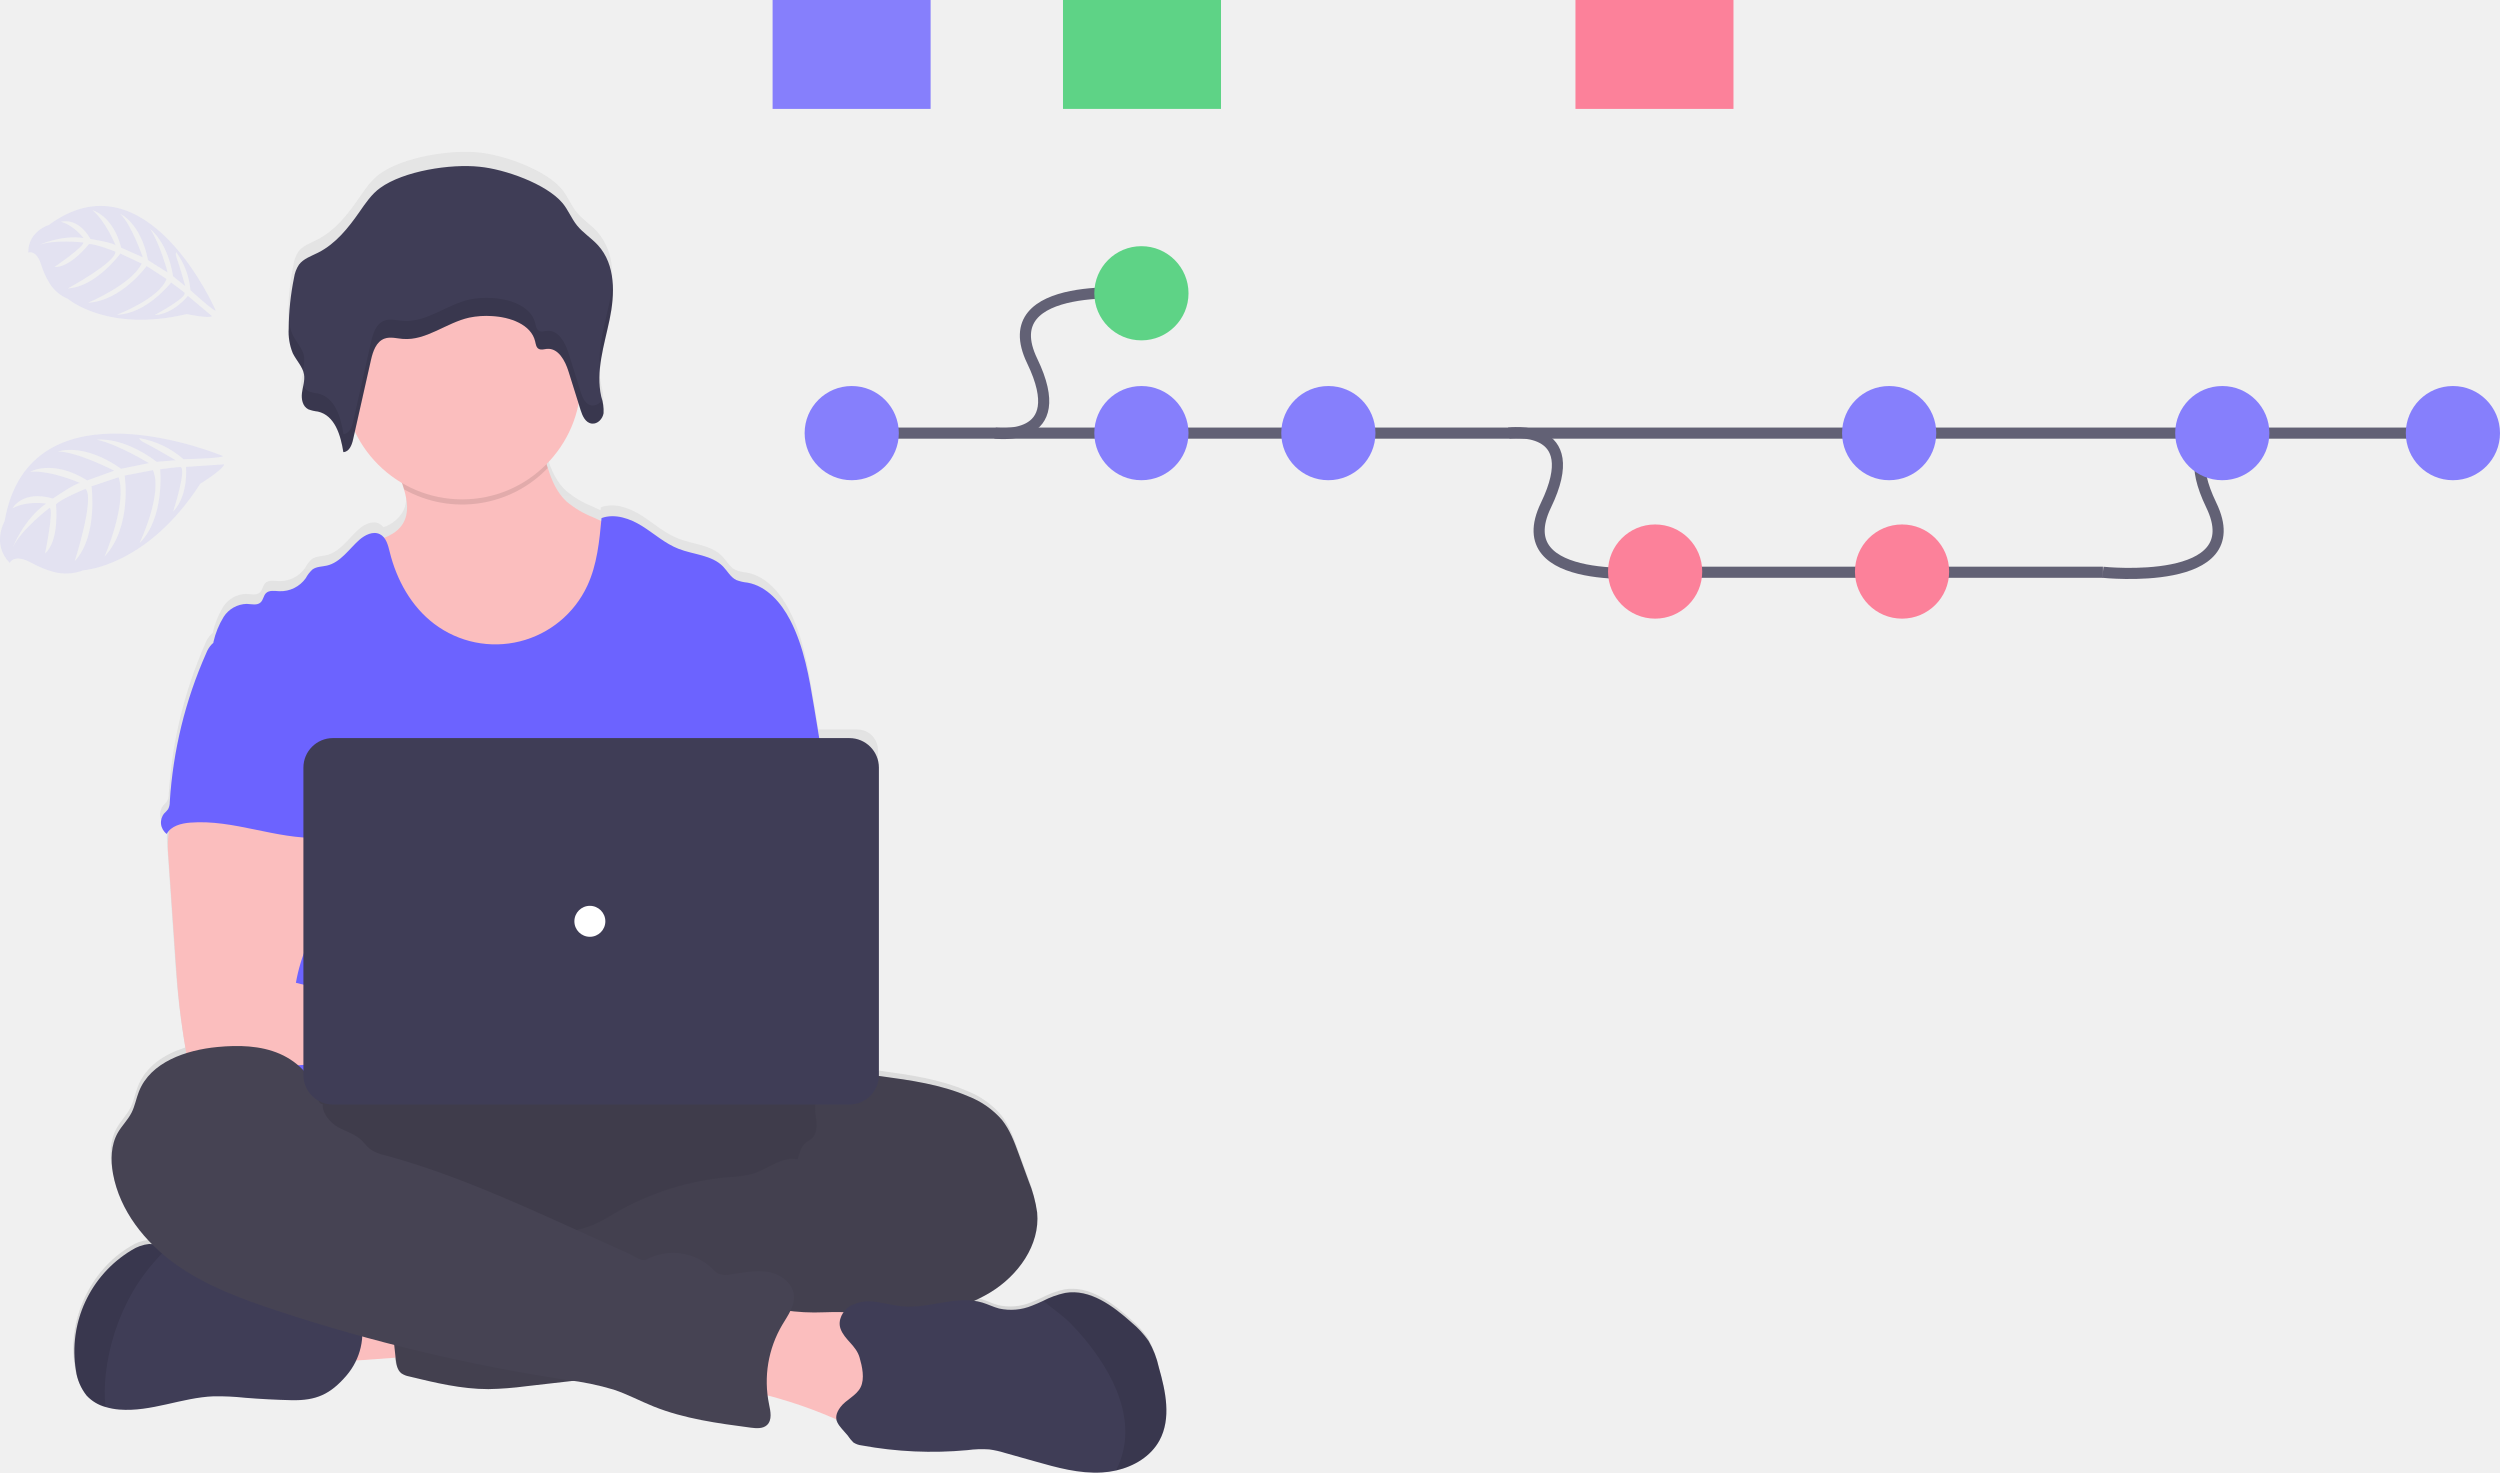
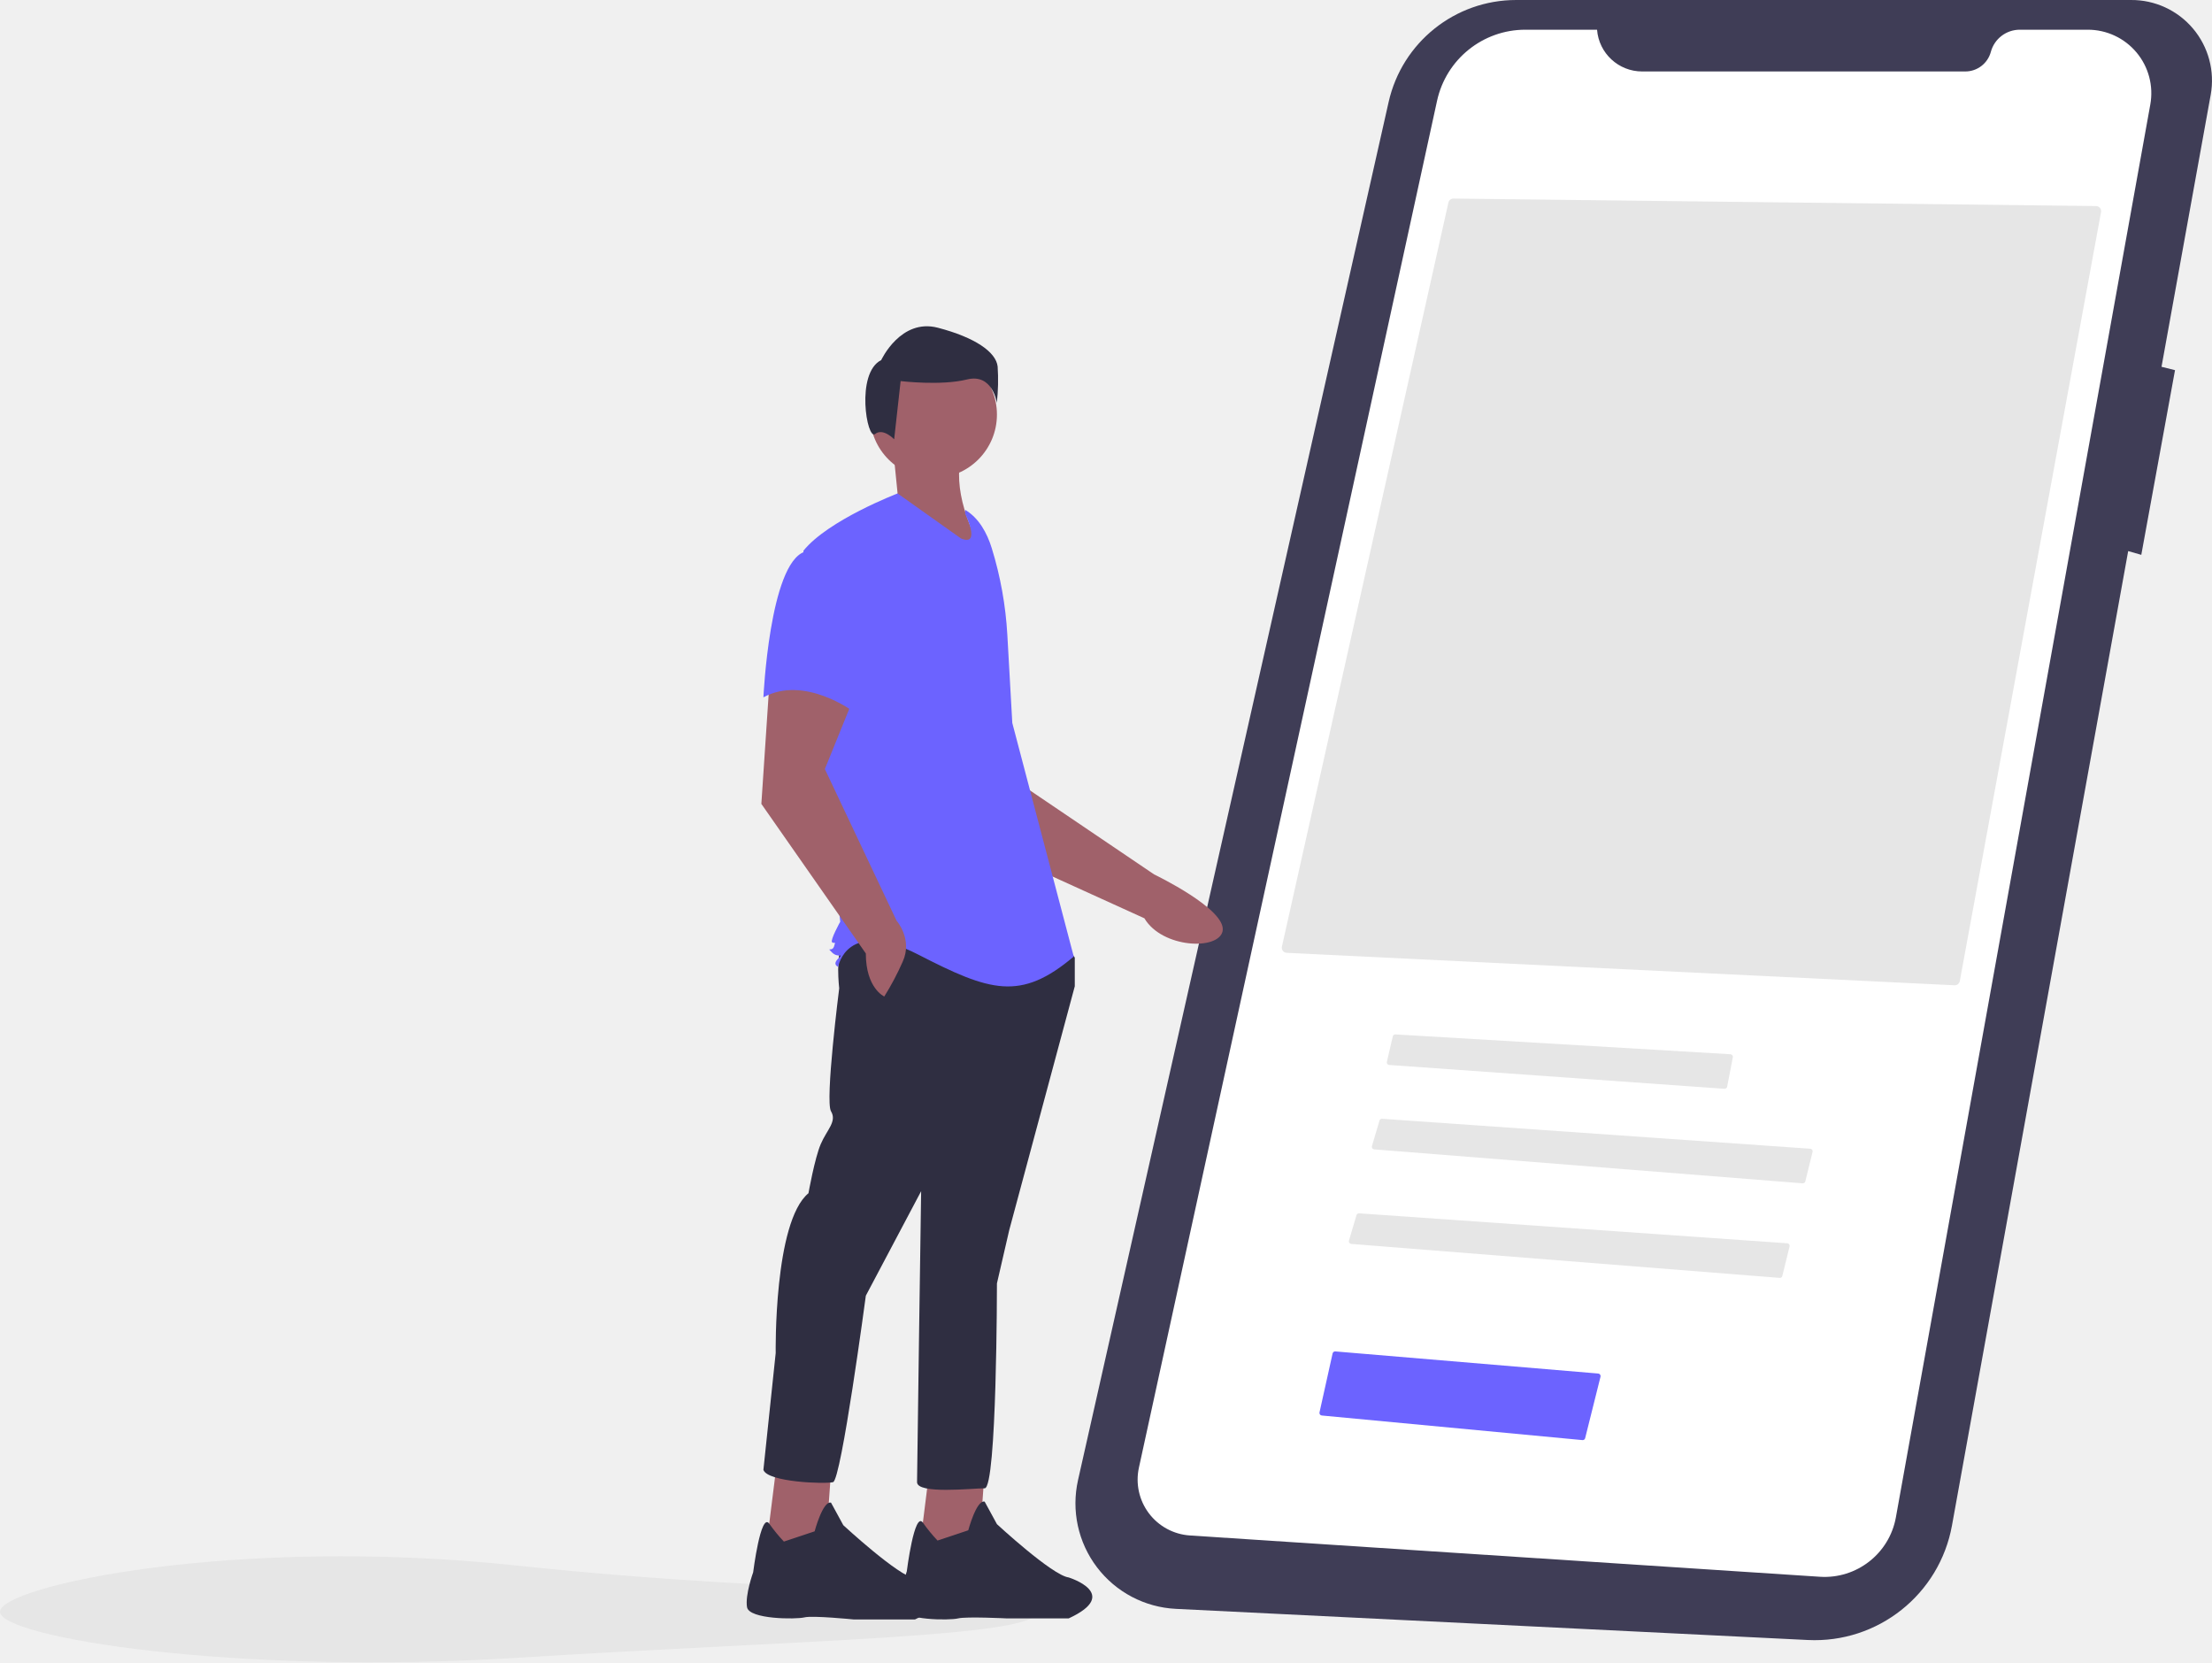
- <svg xmlns="http://www.w3.org/2000/svg" viewBox="0 0 674.38 397.257">
-   <defs>
-     <style>.a{fill:url(#a);}.b{fill:#fbbebe;}.c{fill:#464353;}.d,.i{opacity:0.1;}.e{fill:#6c63ff;}.f{opacity:0.05;}.g{fill:#3f3d56;}.h{fill:#fff;}.j{opacity:0.8;}.k{fill:none;stroke:#3f3d56;stroke-miterlimit:10;stroke-width:3px;}.l{fill:#3acc6c;}.m{fill:#ff6584;}</style>
-     <linearGradient id="a" x1="0.5" y1="1" x2="0.5" gradientUnits="objectBoundingBox">
-       <stop offset="0" stop-color="gray" stop-opacity="0.251" />
-       <stop offset="0.54" stop-color="gray" stop-opacity="0.122" />
-       <stop offset="1" stop-color="gray" stop-opacity="0.102" />
-     </linearGradient>
-   </defs>
-   <g transform="translate(-0.003 -85.389)">
-     <path class="a" d="M401.908,612.036a26.42,26.42,0,0,0-2.785-7.261,25.429,25.429,0,0,0-4.56-4.991c-5.047-4.581-11.243-9.231-17.933-8.075a23.943,23.943,0,0,0-5.945,2.172c-.975.453-1.956.905-2.959,1.288a14.738,14.738,0,0,1-8.925.78c-1.532-.411-2.959-1.149-4.469-1.608a14.163,14.163,0,0,0-2.193-.473,37.35,37.35,0,0,0,4.24-2.235c7.5-4.595,13.491-12.9,12.656-21.783a35.963,35.963,0,0,0-2.325-8.667l-2.673-7.393c-1.156-3.2-2.353-6.467-4.462-9.127a23.093,23.093,0,0,0-9.14-6.474c-7.414-3.223-15.517-4.358-23.516-5.458l-.557-.077V446.241a5.569,5.569,0,0,0-5.569-5.569H310.281q-.7-4.26-1.392-8.507c-1.323-8.082-2.694-16.311-6.418-23.586-2.437-4.762-6.314-9.308-11.542-10.24a11.2,11.2,0,0,1-3-.7c-1.532-.752-2.367-2.423-3.543-3.655-3.035-3.181-7.971-3.23-12.036-4.873-3.592-1.427-6.53-4.114-9.8-6.182s-7.337-3.536-10.957-2.193a7.344,7.344,0,0,1-.077.787l-2.325-1.072a25.613,25.613,0,0,1-7.073-4.26c-2.583-2.437-3.961-5.667-5.033-9.1-.111-.355-.216-.7-.327-1.079a32.322,32.322,0,0,0,8.66-16.534l.564,1.831a12.157,12.157,0,0,0,.446,1.211,4.776,4.776,0,0,0,1.392,1.97,2.472,2.472,0,0,0,.585.341,2.437,2.437,0,0,0,.6.153,2.228,2.228,0,0,0,.863-.063,3.293,3.293,0,0,0,2.088-1.935,4.176,4.176,0,0,0,.244-.849,4.391,4.391,0,0,0,.049-.529v-.724a1.358,1.358,0,0,0-.035-.348v-.181a2.026,2.026,0,0,0-.07-.411c-.028-.132,0-.077,0-.111-.035-.174-.077-.355-.111-.529v-.132c0-.042-.063-.285-.1-.432s-.049-.188-.07-.285v-.042h0c-.07-.278-.132-.55-.195-.828a23.933,23.933,0,0,1-.383-7.351,78.715,78.715,0,0,1,1.991-10.686l.146-.634c.056-.244.111-.487.16-.738.111-.5.223-1,.327-1.511h0l.251-1.281.188-1.142V324.1a33,33,0,0,0,.244-7.818h0a16.452,16.452,0,0,0-3.919-9.83c-1.747-1.942-4.052-3.376-5.674-5.416-1.518-1.907-2.374-4.26-3.947-6.133-4.344-5.186-15.5-9.182-22.339-9.878-7.839-.794-20.5,1.211-26.823,5.841-2.339,1.706-3.94,4.177-5.569,6.516-2.993,4.351-6.391,8.695-11.187,11.138-1.81.919-3.885,1.615-5.089,3.216a8.7,8.7,0,0,0-1.358,3.606,71.5,71.5,0,0,0-1.434,13.77h0v1.74a12.691,12.691,0,0,0,1.086,5.033c.111.237.237.466.369.7l.084.146a27.692,27.692,0,0,1,2.228,3.794,5.026,5.026,0,0,1,.341,1.156,8.521,8.521,0,0,1-.195,3.049h0a2.678,2.678,0,0,1-.09.459l-.063.3a.587.587,0,0,1-.056.306c-.056.3-.1.6-.146.891h0a6.265,6.265,0,0,0,.153,2.409,3.168,3.168,0,0,0,1.545,2.088,4.526,4.526,0,0,0,1.253.39c.439.077.884.125,1.316.223a6.494,6.494,0,0,1,1.594.592,6.417,6.417,0,0,1,1.344.863,7.656,7.656,0,0,1,.578.585,9.745,9.745,0,0,1,.989,1.351q.223.369.418.752a17.176,17.176,0,0,1,1.19,3.147c.181.647.334,1.3.466,1.956.063.292.118.585.167.87s.1.578.139.863h0a2.028,2.028,0,0,0,.557-.111,3.762,3.762,0,0,0,1.914-2.715c.056-.195.1-.383.146-.571.16-.7.327-1.462.487-2.193a32.281,32.281,0,0,0,12.7,13.993c.195.578.383,1.149.55,1.733.912,3.154,1.351,6.453-.23,9.21a9.745,9.745,0,0,1-5.138,4,3.4,3.4,0,0,0-1.149-.975c-1.831-.919-4.031.195-5.569,1.566-2.785,2.52-5.054,6.133-8.716,6.961-1.323.306-2.785.244-3.885,1.051a9.05,9.05,0,0,0-1.8,2.367,8.3,8.3,0,0,1-7.122,3.55c-1.274-.063-2.785-.355-3.655.578-.647.7-.7,1.8-1.392,2.457-.933.919-2.464.473-3.766.418a7.525,7.525,0,0,0-6.2,3.55,23.2,23.2,0,0,0-2.785,6.961v.042a4.976,4.976,0,0,0-.508.425,7.344,7.344,0,0,0-1.538,2.492,118.95,118.95,0,0,0-9.816,40.5,4.177,4.177,0,0,1-.446,1.963,9.658,9.658,0,0,1-1.023,1.114,3.905,3.905,0,0,0,.647,5.569,4.384,4.384,0,0,1,.745-.989c-.077.32-.146.633-.195.919a24.706,24.706,0,0,0-.077,6.126q.989,14.508,2,28.995c.188,2.736.376,5.465.627,8.194q.731,7.922,2.088,15.782a6.8,6.8,0,0,0,.153.7c-5.674,1.8-10.721,5.061-12.844,10.5-.738,1.88-1.072,3.926-1.977,5.729-1,1.977-2.631,3.557-3.717,5.493-1.873,3.328-1.956,7.407-1.274,11.138,1.316,7.275,5.249,13.777,10.442,19.068h-.7a10.889,10.889,0,0,0-4.755,1.706c-10.985,6.418-17.265,20.188-14.974,32.761a14.055,14.055,0,0,0,2.882,6.822,10.8,10.8,0,0,0,5.068,3.1,17.608,17.608,0,0,0,3.738.7c8.563.7,16.854-3.272,25.437-3.606a68.219,68.219,0,0,1,8.514.4q6.2.515,12.426.654c6.746.16,10.54-1.636,14.842-6.676a18.171,18.171,0,0,0,2.624-4.135c3.662-.209,7.706-.529,10.63-.766l.042.4c.16,1.392.4,2.993,1.518,3.871a5.3,5.3,0,0,0,2.088.856c7.031,1.727,14.146,3.481,21.386,3.481a90.293,90.293,0,0,0,10.157-.78l12.719-1.469a63.357,63.357,0,0,1,10.93,2.381c3.676,1.246,7.108,3.1,10.7,4.567,8.354,3.383,17.334,4.595,26.231,5.778,1.518.2,3.258.341,4.379-.7,1.448-1.392.968-3.717.557-5.667-.167-.8-.292-1.6-.39-2.409a122,122,0,0,1,17.571,6.1l1,.439c.292,1.518,1.692,2.729,3.035,4.365a11.135,11.135,0,0,0,1.538,1.907,5.132,5.132,0,0,0,2.207.794,102.9,102.9,0,0,0,28.493,1.288,29.146,29.146,0,0,1,5.876-.2,25.464,25.464,0,0,1,4.246.954l8.054,2.311c5.938,1.7,12.016,3.418,18.177,3.035a23.256,23.256,0,0,0,3.71-.536c4.873-1.128,9.412-3.85,11.751-8.229C405.215,625.9,403.69,618.58,401.908,612.036Z" transform="translate(-89.524 -158.501)" />
-     <path class="b" d="M205.03,745.4c-1.469-3.342-2.861-7.184-1.392-10.526a8.945,8.945,0,0,1,4.629-4.351,22.276,22.276,0,0,1,6.265-1.545A87.438,87.438,0,0,1,234.9,728.7c.494,3.912-.55,7.88-1.448,11.661-.814,3.481-1.281,4-4.873,4.177C226.255,744.66,205.58,746.63,205.03,745.4Z" transform="translate(-117.996 -293.221)" />
-     <ellipse class="c" cx="99.55" cy="27.846" rx="99.55" ry="27.846" transform="translate(49.476 373.944)" />
-     <ellipse class="d" cx="99.55" cy="27.846" rx="99.55" ry="27.846" transform="translate(49.476 373.944)" />
-     <path class="b" d="M291.085,444.6a30.972,30.972,0,0,1-15.97,14.508,40.084,40.084,0,0,1-12.677,2.409,36.111,36.111,0,0,1-13.993-1.706c-5.959-2.158-10.909-6.572-14.619-11.716s-6.265-11.02-8.486-16.944c-1.17-3.084-2.283-6.37-1.733-9.628,3.585-.814,7.511-2.012,9.363-5.193,1.58-2.729,1.142-6,.23-9.12-.258-.884-.557-1.761-.856-2.6-.7-2.019-3.1-5.855-1.392-7.581,1.065-1.093,5.527-1.65,7.066-2.36,4.741-2.186,9.113-5.346,14.32-6.384,4.5-.9,9.154-.056,13.651.877a4.49,4.49,0,0,1,1.685.606,4.052,4.052,0,0,1,1.253,1.88c1.281,3.119,2.033,6.565,3.063,9.816,1.072,3.4,2.45,6.6,5.033,9.015a25.694,25.694,0,0,0,7.08,4.219l6.168,2.826a8.11,8.11,0,0,1,2.917,1.887,7.386,7.386,0,0,1,1.392,3.787,35.378,35.378,0,0,1-3.495,21.407Z" transform="translate(-124.21 -189.811)" />
-     <path class="d" d="M274.971,401.461a32.023,32.023,0,0,1-38.755,5.75c-.258-.884-.557-1.761-.856-2.6-.7-2.019-3.1-5.855-1.392-7.581,1.065-1.093,5.527-1.65,7.066-2.36,4.741-2.186,9.113-5.346,14.32-6.384,4.5-.9,9.154-.056,13.652.877a4.49,4.49,0,0,1,1.685.606,4.052,4.052,0,0,1,1.253,1.88C273.189,394.764,273.941,398.21,274.971,401.461Z" transform="translate(-127.22 -189.811)" />
-     <circle class="b" cx="32.023" cy="32.023" r="32.023" transform="translate(92.638 156.049)" />
-     <path class="e" d="M328.237,493.4l-2.631-15.942c-1.33-8-2.7-16.151-6.419-23.356-2.443-4.72-6.321-9.217-11.549-10.15a11.174,11.174,0,0,1-3.007-.7c-1.532-.738-2.367-2.395-3.543-3.62-3.035-3.147-7.978-3.2-12.043-4.8-3.592-1.392-6.53-4.072-9.8-6.119s-7.344-3.481-10.964-2.172c-.585,6.231-1.2,12.6-3.85,18.274A27.345,27.345,0,0,1,223.174,455.1c-6.2-4.671-10.178-11.876-12.029-19.416-.453-1.838-.968-3.947-2.659-4.79-1.831-.919-4.031.195-5.569,1.545-2.785,2.5-5.061,6.077-8.723,6.92-1.323.306-2.785.244-3.885,1.044a8.841,8.841,0,0,0-1.81,2.346,8.354,8.354,0,0,1-7.122,3.523c-1.274-.063-2.785-.355-3.655.571-.647.7-.7,1.782-1.392,2.43-.94.912-2.464.466-3.773.418a7.612,7.612,0,0,0-6.2,3.481,22.453,22.453,0,0,0-2.785,6.864c7.609,16.944,14.57,33.91,22.179,50.854a4.337,4.337,0,0,1,.55,2.088,5.089,5.089,0,0,1-.947,2.089c-3.731,5.994-3.613,13.533-3.2,20.578s.912,14.487-2.235,20.8c-.856,1.733-1.97,3.321-2.785,5.054-1.907,3.926-2.6,16.485-1.483,20.7H333.034c-3-8.249-1.859-24.8-1.232-33.561.439-6.126-.7-12.245-1.183-18.371C329.553,517.76,330.305,505.891,328.237,493.4Z" transform="translate(-106.011 -201.402)" />
-     <path class="b" d="M146.149,544.865a24.644,24.644,0,0,0-.084,6.077l2,28.73c.188,2.708.376,5.409.627,8.11.48,5.242,1.2,10.442,2.088,15.636a2.785,2.785,0,0,0,2.854,2.708c8.806,1.866,17.9,1.789,26.892,1.281,13.714-.766,27.407-2.513,41.143-2.214,3.536.077,7.658,0,9.8-2.785s.9-7.289-1.9-9.537-6.6-2.785-10.192-2.785c-4.755-.049-9.509.627-14.25.348a70.6,70.6,0,0,1-12.823-2.36l-11.835-2.945a45.621,45.621,0,0,1,3.112-10.366c2.325-6.036,4.5-12.273,4.539-18.74s-2.395-13.269-7.692-16.972c-4.358-3.042-9.969-3.606-15.281-3.481-3.864.111-10.54-.815-14.069.7C148.286,537.493,146.671,542.129,146.149,544.865Z" transform="translate(-100.647 -234.626)" />
-     <path class="c" d="M356.9,643.11c2.318-.884,4.873-.564,7.358-.23,8,1.093,16.116,2.214,23.53,5.409a23.1,23.1,0,0,1,9.147,6.412c2.088,2.638,3.307,5.869,4.462,9.05l2.673,7.324a35.255,35.255,0,0,1,2.332,8.584c.835,8.765-5.158,17.028-12.7,21.581s-16.415,6.175-25.061,7.873-17.327,3.578-25.939,5.569a104.427,104.427,0,0,1-12.2,2.4c-9.217,1.044-18.852-.494-27.609,2.555-3.481,1.218-6.9,3.028-10.512,3.871a65.389,65.389,0,0,1-7.268,1.107l-16.575,1.894a90.416,90.416,0,0,1-10.164.78c-7.24,0-14.362-1.713-21.393-3.425a5.41,5.41,0,0,1-2.088-.842c-1.114-.877-1.357-2.43-1.518-3.836q-1.065-9.335-1.866-18.692c-.167-2.026-.292-4.219.815-5.924,1.392-2.088,4.107-2.743,6.586-3.147a171.867,171.867,0,0,1,31.8-2.207c4.045-4.045,10.714-4.066,16.011-6.265a47.62,47.62,0,0,0,5.646-3.07,73.791,73.791,0,0,1,31-9.795,28.856,28.856,0,0,0,6.342-.9c4.1-1.274,7.839-4.741,12.05-3.892.522-1.441.884-3.369,2.088-4.358.6-.508,1.337-.849,1.887-1.392,1.163-1.177,1.267-3.028,1.093-4.671s-.564-3.328-.139-4.929a6.815,6.815,0,0,1,.773-1.719C349.552,644.614,352.705,642.762,356.9,643.11Z" transform="translate(-126.622 -267.182)" />
-     <path class="f" d="M356.9,643.11c2.318-.884,4.873-.564,7.358-.23,8,1.093,16.116,2.214,23.53,5.409a23.1,23.1,0,0,1,9.147,6.412c2.088,2.638,3.307,5.869,4.462,9.05l2.673,7.324a35.255,35.255,0,0,1,2.332,8.584c.835,8.765-5.158,17.028-12.7,21.581s-16.415,6.175-25.061,7.873-17.327,3.578-25.939,5.569a104.427,104.427,0,0,1-12.2,2.4c-9.217,1.044-18.852-.494-27.609,2.555-3.481,1.218-6.9,3.028-10.512,3.871a65.389,65.389,0,0,1-7.268,1.107l-16.575,1.894a90.416,90.416,0,0,1-10.164.78c-7.24,0-14.362-1.713-21.393-3.425a5.41,5.41,0,0,1-2.088-.842c-1.114-.877-1.357-2.43-1.518-3.836q-1.065-9.335-1.866-18.692c-.167-2.026-.292-4.219.815-5.924,1.392-2.088,4.107-2.743,6.586-3.147a171.867,171.867,0,0,1,31.8-2.207c4.045-4.045,10.714-4.066,16.011-6.265a47.62,47.62,0,0,0,5.646-3.07,73.791,73.791,0,0,1,31-9.795,28.856,28.856,0,0,0,6.342-.9c4.1-1.274,7.839-4.741,12.05-3.892.522-1.441.884-3.369,2.088-4.358.6-.508,1.337-.849,1.887-1.392,1.163-1.177,1.267-3.028,1.093-4.671s-.564-3.328-.139-4.929a6.815,6.815,0,0,1,.773-1.719C349.552,644.614,352.705,642.762,356.9,643.11Z" transform="translate(-126.622 -267.182)" />
-     <path class="g" d="M183.065,743.565c-4.309,4.991-8.1,6.773-14.849,6.613q-6.224-.146-12.433-.647a69.767,69.767,0,0,0-8.521-.4c-8.59.334-16.882,4.267-25.451,3.578a18.042,18.042,0,0,1-3.738-.7A10.881,10.881,0,0,1,113,748.939a13.866,13.866,0,0,1-2.882-6.76A31.845,31.845,0,0,1,125.1,709.732a10.986,10.986,0,0,1,4.762-1.692,11.285,11.285,0,0,1,4.817,1.058l.1.042a36.43,36.43,0,0,1,11.932,7.964,6.725,6.725,0,0,0,1.824,1.469,6.266,6.266,0,0,0,2.151.4l9.147.578a21.675,21.675,0,0,1,4.595.633,36.525,36.525,0,0,1,4.831,2.089c4.922,2.2,10.38,2.785,15.7,3.634a2.347,2.347,0,0,1,1.392.557,2.179,2.179,0,0,1,.432.9,17.759,17.759,0,0,1-3.717,16.193Z" transform="translate(-89.627 -287.085)" />
-     <path class="d" d="M134.78,709.15a54.924,54.924,0,0,0-9.154,11.445,57.279,57.279,0,0,0-7.477,22.653,42.048,42.048,0,0,0-.077,8.778A10.88,10.88,0,0,1,113,748.949a13.866,13.866,0,0,1-2.882-6.76A31.845,31.845,0,0,1,125.1,709.742a10.984,10.984,0,0,1,4.762-1.692,11.286,11.286,0,0,1,4.817,1.058Z" transform="translate(-89.627 -287.088)" />
-     <path class="b" d="M390.912,733.939c5.117-.139,10.86-.4,14.619,3.049,3.585,3.258,4.059,8.632,4.3,13.471l.272,5.618a11.222,11.222,0,0,1-.536,5.068c-1.225,2.785-4.588,4.128-7.658,3.968s-5.889-1.5-8.695-2.715a122.315,122.315,0,0,0-23.669-7.456q.4-5.827,1.323-11.6c.425-2.666.494-7.129,2.276-9.342,1.887-2.339,4.344-1.072,6.906-.64a55.437,55.437,0,0,0,10.867.578Z" transform="translate(-168.595 -294.557)" />
-     <path class="c" d="M181.125,646.707c0,.7-1.093,0-1.19-.745-.766-5.632-5.235-10.275-10.442-12.531s-11.138-2.374-16.777-1.838c-8.528.808-18.1,4.072-21.219,12.043-.738,1.866-1.072,3.885-1.977,5.674-1,1.963-2.638,3.529-3.724,5.437-1.873,3.3-1.949,7.344-1.274,11.076,1.817,9.955,8.625,18.469,16.875,24.365s17.891,9.419,27.5,12.593A476.993,476.993,0,0,0,246.869,721.4a74.926,74.926,0,0,1,12.726,2.625c3.676,1.232,7.115,3.077,10.707,4.525,8.354,3.355,17.341,4.553,26.245,5.729,1.518.195,3.258.334,4.379-.7,1.448-1.344.968-3.683.557-5.611a30.178,30.178,0,0,1,3.557-21.414c1.49-2.506,3.425-5.075,3.147-7.978-.334-3.383-3.7-5.778-7.059-6.321s-6.767.258-10.136.7a5.43,5.43,0,0,1-3.446-.341,6.886,6.886,0,0,1-1.351-1.2,15.267,15.267,0,0,0-17.78-2.485c-1.246.7-3.133-.856-4.428-1.441l-14.64-6.627c-16.819-7.609-33.722-15.253-51.515-20.07a10.82,10.82,0,0,1-3.968-1.65c-.884-.7-1.518-1.643-2.332-2.416-1.775-1.678-4.247-2.346-6.377-3.536S180.637,649.1,181.125,646.707Z" transform="translate(-94.028 -263.776)" />
-     <path class="g" d="M492.142,766.686c-2.339,4.337-6.878,7.038-11.751,8.152a23.322,23.322,0,0,1-3.717.529c-6.161.383-12.245-1.323-18.183-3.007l-8.061-2.269a25.45,25.45,0,0,0-4.247-.947,29.141,29.141,0,0,0-5.876.2,104.138,104.138,0,0,1-28.542-1.281,5.032,5.032,0,0,1-2.207-.787,10.963,10.963,0,0,1-1.539-1.887c-2.193-2.638-4.553-4.177-1.956-7.658,1.5-2.019,4.274-3.028,5.437-5.346s.418-5.611-.272-8.006c-.94-3.307-4.031-4.734-5.138-7.769-.828-2.29.564-4.95,2.659-6.2a11.047,11.047,0,0,1,7.1-1.023c2.416.32,4.783,1,7.212,1.19,7.143.571,14.445-3.112,21.3-1.037,1.511.459,2.938,1.19,4.469,1.594a14.863,14.863,0,0,0,8.932-.773c1-.376,1.984-.828,2.959-1.274a23.829,23.829,0,0,1,5.952-2.151c6.69-1.149,12.893,3.481,17.94,8a25.367,25.367,0,0,1,4.56,4.943,24.813,24.813,0,0,1,2.785,7.191C493.806,753.515,495.33,760.768,492.142,766.686Z" transform="translate(-179.347 -292.775)" />
-     <path class="d" d="M516.509,766.667c-2.339,4.337-6.878,7.038-11.751,8.152a22.757,22.757,0,0,0,2.471-11.946c-.418-6.62-3.328-12.858-7.038-18.358a65.023,65.023,0,0,0-7.755-9.447c-2.214-2.228-4.936-4-7.317-6.036a23.821,23.821,0,0,1,5.952-2.151c6.69-1.149,12.893,3.481,17.94,8a25.363,25.363,0,0,1,4.56,4.943,24.811,24.811,0,0,1,2.785,7.191C518.173,753.5,519.7,760.75,516.509,766.667Z" transform="translate(-203.714 -292.757)" />
-     <path class="e" d="M157,473.672a7.206,7.206,0,0,0-1.545,2.471,116.857,116.857,0,0,0-9.816,40.112,4.01,4.01,0,0,1-.453,1.942,8.5,8.5,0,0,1-1.023,1.107,3.843,3.843,0,0,0,.654,5.569c1.149-2.165,3.9-2.868,6.342-3.056,11.7-.926,23.133,4.518,34.87,4.107-.828-2.861-2.019-5.611-2.694-8.507-2.986-12.858,4.462-26.857-.1-39.242-.912-2.478-2.437-4.915-4.838-6a12.887,12.887,0,0,0-3.1-.821c-2.966-.536-8.869-2.826-11.737-1.907-1.058.341-1.476,1.337-2.353,1.935C159.877,472.238,158.109,472.551,157,473.672Z" transform="translate(-99.84 -214.523)" />
-     <rect class="g" width="155.242" height="98.853" rx="7.97" transform="translate(81.847 284.488)" />
-     <circle class="h" cx="4.177" cy="4.177" r="4.177" transform="translate(154.943 329.738)" />
-     <path class="g" d="M217.421,296.269c-2.339,1.692-3.94,4.121-5.569,6.453-3,4.309-6.4,8.611-11.194,11.013-1.817.912-3.891,1.6-5.1,3.188a8.59,8.59,0,0,0-1.358,3.571,70.766,70.766,0,0,0-1.434,13.645,15.165,15.165,0,0,0,1.107,6.711c.954,1.949,2.673,3.6,3.028,5.722.271,1.657-.341,3.307-.557,4.971s.16,3.634,1.7,4.427a10.3,10.3,0,0,0,2.576.606c4.629,1.03,6.182,6.46,6.885,10.95,1.573-.091,2.283-1.894,2.611-3.362l4.824-21.448c.522-2.325,1.392-5.019,3.71-5.834,1.552-.536,3.251-.035,4.873.1,6.37.522,11.758-4.4,17.989-5.757a22.972,22.972,0,0,1,6.063-.4c4.915.244,10.63,2.262,11.674,6.85.174.745.278,1.636.975,2s1.427.056,2.158,0c3.119-.313,4.957,3.2,5.855,6.063l3.272,10.442c.487,1.58,1.309,3.439,3.021,3.641,1.58.195,2.924-1.3,3.161-2.785a12.2,12.2,0,0,0-.62-4.511c-1.538-6.857.815-13.874,2.249-20.745s1.692-14.765-3.119-20.056c-1.747-1.914-4.045-3.342-5.674-5.36-1.518-1.894-2.374-4.219-3.947-6.077-4.351-5.131-15.51-9.092-22.353-9.746C236.412,289.7,223.742,291.681,217.421,296.269Z" transform="translate(-114.884 -160.172)" />
-     <g class="i" transform="translate(77.893 161.263)">
-       <path d="M276.111,370.47c-1.713-.209-2.534-2.088-3.021-3.641q-1.636-5.228-3.272-10.442c-.9-2.875-2.736-6.384-5.855-6.063-.731.077-1.518.362-2.158,0s-.8-1.26-.975-2c-1.044-4.595-6.76-6.606-11.674-6.85a23.275,23.275,0,0,0-6.063.4c-6.231,1.392-11.619,6.265-17.989,5.757-1.643-.132-3.342-.634-4.873-.1-2.346.808-3.188,3.481-3.71,5.834L211.7,374.8c-.327,1.476-1.037,3.279-2.611,3.362-.7-4.483-2.256-9.913-6.885-10.944a10.943,10.943,0,0,1-2.576-.606,3.021,3.021,0,0,1-1.344-1.5c-.125.647-.271,1.295-.355,1.942-.209,1.657.16,3.634,1.7,4.428a10.3,10.3,0,0,0,2.576.606c4.629,1.03,6.182,6.46,6.885,10.95,1.573-.09,2.283-1.894,2.611-3.362l4.824-21.448c.522-2.325,1.392-5.019,3.71-5.834,1.552-.536,3.251-.035,4.873.1,6.37.522,11.758-4.4,17.989-5.757a22.972,22.972,0,0,1,6.063-.4c4.915.244,10.63,2.262,11.674,6.85.174.745.278,1.636.975,2s1.427.056,2.158,0c3.119-.313,4.957,3.2,5.855,6.063q1.629,5.228,3.272,10.442c.487,1.58,1.309,3.439,3.021,3.641,1.58.195,2.924-1.3,3.161-2.785a9.454,9.454,0,0,0-.418-3.7,2.875,2.875,0,0,1-2.743,1.608Z" transform="translate(-194.328 -336.95)" />
-       <path d="M196.915,359.789c-.355-2.123-2.088-3.773-3.028-5.722a11.451,11.451,0,0,1-1.03-4.177c0,.78-.07,1.559-.077,2.346a15.165,15.165,0,0,0,1.107,6.711c.773,1.58,2.047,2.973,2.687,4.581a10.484,10.484,0,0,0,.341-3.738Z" transform="translate(-192.78 -339.524)" />
-       <path d="M315.941,340.451c-1.267,6.07-3.244,12.252-2.631,18.337.4-4.49,1.706-9.008,2.631-13.464A35.5,35.5,0,0,0,316.749,335a42.565,42.565,0,0,1-.808,5.451Z" transform="translate(-229.368 -335)" />
-     </g>
-     <g class="j" transform="translate(208.414 85.389)">
-       <line class="k" x2="435.136" transform="translate(21.344 116.835)" />
-       <path class="k" d="M466.46,377.307s20.808,2.889,10.032-19.437,29.238-18.1,29.238-18.1" transform="translate(-406.459 -260.479)" />
-       <path class="k" d="M665.53,393.777s20.808-2.882,10.031,19.443,29.238,18.1,29.238,18.1" transform="translate(-466.946 -276.949)" />
-       <path class="k" d="M935.02,393.777s-20.815-2.882-10.031,19.443-29.238,18.1-29.238,18.1" transform="translate(-536.898 -276.949)" />
-       <line class="k" x1="114.816" transform="translate(244.036 154.364)" />
-       <circle class="e" cx="12.705" cy="12.705" r="12.705" transform="translate(8.639 104.13)" />
-       <circle class="l" cx="12.705" cy="12.705" r="12.705" transform="translate(86.782 66.406)" />
-       <circle class="e" cx="12.705" cy="12.705" r="12.705" transform="translate(86.782 104.13)" />
-       <circle class="e" cx="12.705" cy="12.705" r="12.705" transform="translate(137.211 104.13)" />
-       <circle class="m" cx="12.705" cy="12.705" r="12.705" transform="translate(225.358 141.472)" />
-       <circle class="m" cx="12.705" cy="12.705" r="12.705" transform="translate(291.966 141.472)" />
-       <circle class="e" cx="12.705" cy="12.705" r="12.705" transform="translate(288.492 104.13)" />
-       <circle class="e" cx="12.705" cy="12.705" r="12.705" transform="translate(440.559 104.13)" />
-       <circle class="e" cx="12.705" cy="12.705" r="12.705" transform="translate(378.351 104.13)" />
-       <rect class="e" width="42.625" height="29.378" />
-       <rect class="l" width="42.625" height="29.378" transform="translate(78.331)" />
-       <rect class="m" width="42.625" height="29.378" transform="translate(216.572)" />
-     </g>
-     <g class="i" transform="translate(0.003 202.35)">
-       <path class="e" d="M141,400.07S88.952,378.183,82.13,417.675c0,0-3.557,6.154,1.392,11.236,0,0,1.065-2.729,6.091.091a25.877,25.877,0,0,0,5.681,2.311,12.782,12.782,0,0,0,8.089-.432h0s17.118-.926,31.515-23.321c0,0,6.175-3.815,6.481-5.249l-10.317.7s.794,7.553-3.481,12.085c0,0,3.787-11.723,1.97-12.05-.369-.07-5.451.6-5.451.6s1.316,13.136-5.569,19.931c0,0,6.391-13.359,3.613-19.694l-7.616,1.469s2.088,13.819-5.444,21.852c0,0,6.2-14.2,3.8-21.414l-7.289,2.45s1.754,13.512-4.546,20.188c0,0,5.5-17.132,2.91-19.492,0,0-6.558,2.659-7.957,4.177,0,0,1.037,9.746-2.966,13.262,0,0,2.457-11.835,1.239-12.322,0,0-7.616,5.736-9.941,10.686,0,0,2.9-7.56,8.987-11.835,0,0-5.117-.863-9.05,1.274,0,0,2.631-5.019,10.895-2.638,0,0,6.119-4.24,7.344-4.177,0,0-7.818-3.481-13.464-3.049,0,0,6.057-3.481,15.371,2.332l7.275-2.624s-10.094-5.172-15.148-5.152c0,0,6.725-2.6,17.035,4.636l7.449-1.518s-8.354-5.117-13.986-6.307c0,0,6.753-1.072,16.137,5.952l5.089-.425s-6.161-3.634-8.027-4.518-1.782-1.455-1.782-1.455a24.289,24.289,0,0,1,11.932,5.695S140.962,400.717,141,400.07Z" transform="translate(-80.893 -394.021)" />
-     </g>
-     <g class="i" transform="translate(7.63 140.939)">
-       <path class="e" d="M142.411,334.031s-18.434-42.653-44.992-23.091c0,0-5.611,1.629-5.569,7.449,0,0,2.186-1.016,3.571,3.53a20.954,20.954,0,0,0,2.088,4.6,10.442,10.442,0,0,0,5.047,4.351h0s10.7,9.2,32.023,4.1c0,0,5.848,1.246,6.843.578l-6.516-5.479s-3.836,4.943-8.973,5.179c0,0,8.932-4.8,8.041-6.036-.181-.251-3.585-2.743-3.585-2.743s-6.7,8.549-14.619,8.681c0,0,11.41-4.3,13.366-9.642l-5.36-3.481s-6.76,9.4-15.81,9.892c0,0,11.772-4.908,14.459-10.561l-5.729-2.694s-6.655,9.05-14.181,9.391c0,0,13.032-7.045,12.83-9.92,0,0-5.409-2.158-7.129-2.033,0,0-4.922,6.37-9.314,6.189,0,0,8.208-5.632,7.762-6.613,0,0-7.8-.933-11.995.7,0,0,6.029-2.84,12.078-1.907,0,0-2.548-3.432-6.091-4.386,0,0,4.428-1.483,7.978,4.629,0,0,6.043.975,6.753,1.7,0,0-2.652-6.537-6.265-9.482,0,0,5.569,1.392,7.8,10.143l5.82,2.583s-3.049-8.827-6.07-11.688c0,0,5.479,2.283,7.484,12.461l5.291,3.335s-2.047-7.8-4.713-11.716c0,0,4.622,3.216,6.189,12.733l3.272,2.645s-1.594-5.667-2.2-7.254-.23-1.88-.23-1.88a19.945,19.945,0,0,1,3.822,10.219S142.015,334.386,142.411,334.031Z" transform="translate(-91.85 -305.806)" />
-     </g>
-   </g>
+ <svg xmlns="http://www.w3.org/2000/svg" id="abc6f0fe-ac59-4901-a46a-93a5eed63bf8" data-name="Layer 1" width="865.802" height="650.463" viewBox="0 0 865.802 650.463">
+   <path d="M573.099,755.439c0,9.941-91,11-203,18-111.895,6.993-203-8.059-203-18s91.524-29.944,203-18C482.099,749.439,573.099,745.498,573.099,755.439Z" transform="translate(-167.0991 -124.7686)" fill="#e6e6e6" />
+   <path d="M1001.142,124.77H760.527A51.15,51.15,0,0,0,710.629,164.67L589.051,703.938a41.34,41.34,0,0,0,38.294,50.382L874.699,766.507a54.615,54.615,0,0,0,56.43-44.827l68.967-381.268,5.131,1.466L1018.423,269.613l-5.281-1.32,19.251-106.426a31.493,31.493,0,0,0-31.25-37.097Z" transform="translate(-167.0991 -124.7686)" fill="#3f3d56" />
+   <path d="M792.203,136.395h-28.087a35.349,35.349,0,0,0-34.536,27.813L612.882,699.076a21.903,21.903,0,0,0,19.967,26.525l246.554,16.159a28.367,28.367,0,0,0,29.773-23.277l99.58-552.838a24.846,24.846,0,0,0-24.452-29.25h-26.645a11.726,11.726,0,0,0-11.323,8.677h0a10.352,10.352,0,0,1-9.996,7.661H809.847a17.695,17.695,0,0,1-17.643-16.338Z" transform="translate(-167.0991 -124.7686)" fill="#fff" />
+   <path d="M528.288,411.513l21.739,43.037L615.028,484.101c6.942,11.731,28.999,12.629,30.604,5.043,1.8-8.511-26.786-22.209-26.786-22.209l-54.368-36.774-4.757-31.657Z" transform="translate(-167.0991 -124.7686)" fill="#a0616a" />
+   <polygon points="363.753 575.559 359.744 607.632 382.997 609.236 385.402 575.559 363.753 575.559" fill="#a0616a" />
+   <path d="M534.06,727.59a62.966,62.966,0,0,1-5.738-7.017c-3.332-4.612-6.289,19.044-6.289,19.044s-3.207,9.622-2.405,14.433,19.244,4.811,22.451,4.009,19.244,0,19.244,0h24.055c20.847-9.622,0-16.036,0-16.036-6.415-.802-28.064-20.847-28.064-20.847l-4.811-8.82c-3.207-.802-6.415,11.226-6.415,11.226Z" transform="translate(-167.0991 -124.7686)" fill="#2f2e41" />
+   <polygon points="303.617 575.96 299.607 608.033 322.86 609.637 325.266 575.96 303.617 575.96" fill="#a0616a" />
+   <path d="M473.923,727.991a62.963,62.963,0,0,1-5.738-7.017c-3.332-4.611-6.289,19.044-6.289,19.044s-3.207,8.82-2.405,13.631,19.244,4.811,22.451,4.009,19.244.802,19.244.802h24.055c20.847-9.622,0-16.036,0-16.036-6.415-.802-28.064-20.847-28.064-20.847l-4.811-8.82c-3.207-.802-6.415,11.226-6.415,11.226Z" transform="translate(-167.0991 -124.7686)" fill="#2f2e41" />
+   <path d="M497.176,493.859c-3.207,4.009-1.604,17.64-1.604,17.64s-5.613,44.1-3.207,48.109-1.604,7.216-4.009,12.829-4.811,19.244-4.811,19.244c-13.631,11.225-12.829,62.542-12.829,62.542L465.905,699.927c1.604,4.811,24.055,5.613,27.262,4.811s12.829-72.966,12.829-72.966l21.649-40.893S526.042,699.927,526.042,704.738s21.649,2.405,26.46,2.405,4.811-80.182,4.811-80.182l4.811-20.847,25.658-95.417V499.472l-4.009-5.613S500.383,489.85,497.176,493.859Z" transform="translate(-167.0991 -124.7686)" fill="#2f2e41" />
+   <circle cx="365.357" cy="162.22" r="24.856" fill="#a0616a" />
+   <path d="M544.884,298.615c-5.038,11.219-2.055,26.89,8.018,44.1l-40.893-19.244,6.415-5.613-1.604-16.036Z" transform="translate(-167.0991 -124.7686)" fill="#a0616a" />
+   <path d="M544.884,324.274c5.355,3.184,8.558,9.033,10.397,14.985a142.009,142.009,0,0,1,6.102,33.929l1.942,34.475L587.381,499.071c-20.847,17.64-32.875,13.631-60.938-.802s-31.271,4.811-31.271,4.811-2.405-.802,0-3.207,0,0-2.405-2.405,0,0,.802-2.405,0-.802-.802-1.604,3.207-8.018,3.207-8.018L489.559,425.303l-8.018-84.993c9.622-12.027,36.884-22.451,36.884-22.451L543.281,335.499c8.018,3.207,1.604-9.622,1.604-9.622Z" transform="translate(-167.0991 -124.7686)" fill="#6c63ff" />
+   <path d="M468.31,391.226l-3.207,48.109,40.893,58.533c0,13.631,7.216,16.838,7.216,16.838a105.992,105.992,0,0,0,7.216-13.631c4.009-8.82-2.405-16.036-2.405-16.036l-28.064-59.335L501.987,396.037Z" transform="translate(-167.0991 -124.7686)" fill="#a0616a" />
+   <path d="M481.942,340.711c-13.631,4.811-16.036,56.929-16.036,56.929,16.036-8.82,35.28,5.613,35.28,5.613s4.009-13.631,8.82-31.271a30.644,30.644,0,0,0-6.415-28.866S495.573,335.9,481.942,340.711Z" transform="translate(-167.0991 -124.7686)" fill="#6c63ff" />
+   <path d="M509.604,294.606c3.164-2.531,7.481,2.07,7.481,2.07l2.531-22.783s15.822,1.899,25.948-.633,11.708,9.177,11.708,9.177a81.264,81.264,0,0,0,.316-14.24c-.633-5.696-8.86-11.392-23.416-15.189s-22.15,12.657-22.15,12.657C501.897,270.729,506.44,297.138,509.604,294.606Z" transform="translate(-167.0991 -124.7686)" fill="#2f2e41" />
+   <path d="M932.123,510.313a2.026,2.026,0,0,0,2.064-1.638l55.285-300.916a2,2,0,0,0-1.943-2.361l-251.526-2.93H735.98a2.01,2.01,0,0,0-1.952,1.562L668.854,495.179a1.999,1.999,0,0,0,1.854,2.434Z" transform="translate(-167.0991 -124.7686)" fill="#e6e6e6" />
+   <path d="M713.23,529.535a.998.998,0,0,0-.973.773l-2.323,9.956a1,1,0,0,0,.903,1.225l131.23,9.327a1.009,1.009,0,0,0,1.053-.807l2.234-11.519a.999.999,0,0,0-.922-1.188L713.29,529.537C713.27,529.536,713.25,529.535,713.23,529.535Z" transform="translate(-167.0991 -124.7686)" fill="#e6e6e6" />
+   <path d="M872.666,587.808a1.004,1.004,0,0,0,1.051-.758l2.844-11.543a1.001,1.001,0,0,0-.902-1.237l-167.586-11.721a.989.989,0,0,0-1.029.713l-2.955,9.975a.999.999,0,0,0,.878,1.28Z" transform="translate(-167.0991 -124.7686)" fill="#e6e6e6" />
+   <path d="M863.666,624.808a1,1,0,0,0,1.051-.758l2.844-11.543a1.001,1.001,0,0,0-.902-1.237l-167.586-11.721a.989.989,0,0,0-1.029.713l-2.955,9.975a.999.999,0,0,0,.878,1.28Z" transform="translate(-167.0991 -124.7686)" fill="#e6e6e6" />
+   <path d="M786.481,688.283a.989.989,0,0,0,1.064-.754l6.013-24.051a1.001,1.001,0,0,0-.886-1.24l-102.916-8.656a1.018,1.018,0,0,0-1.06.779l-5.129,23.083a1.001,1.001,0,0,0,.883,1.213Z" transform="translate(-167.0991 -124.7686)" fill="#6c63ff" />
</svg>
